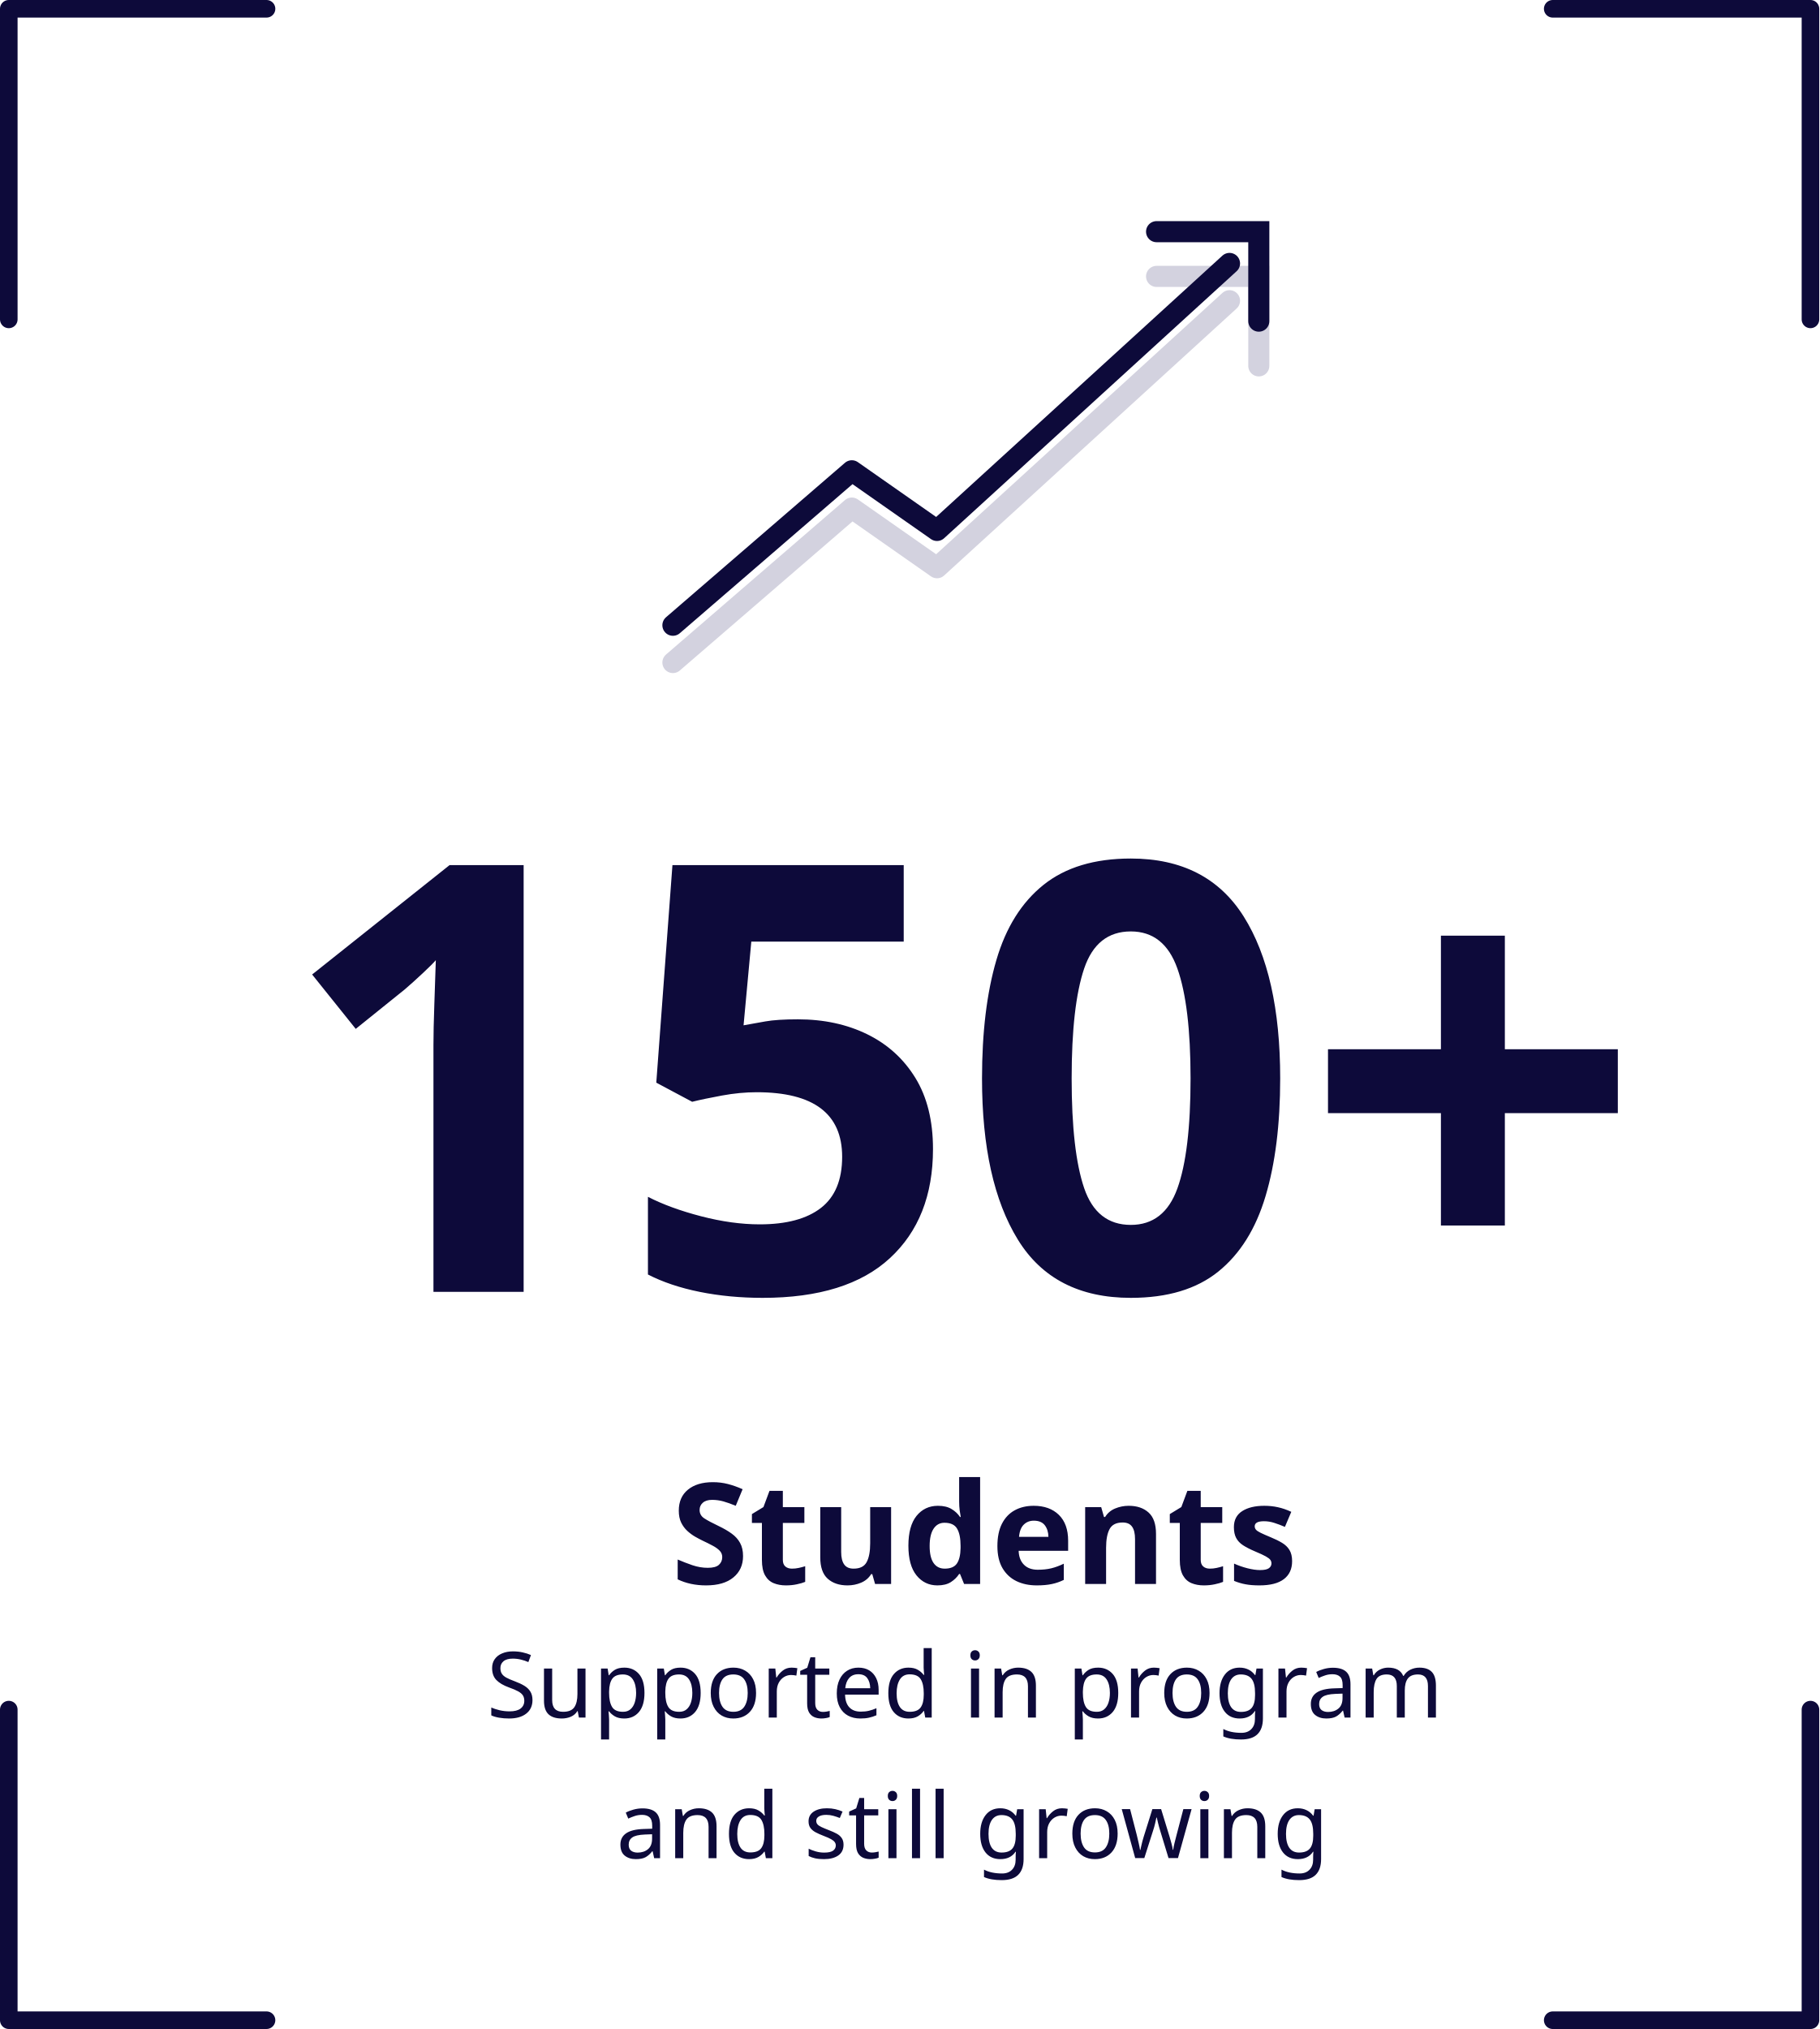
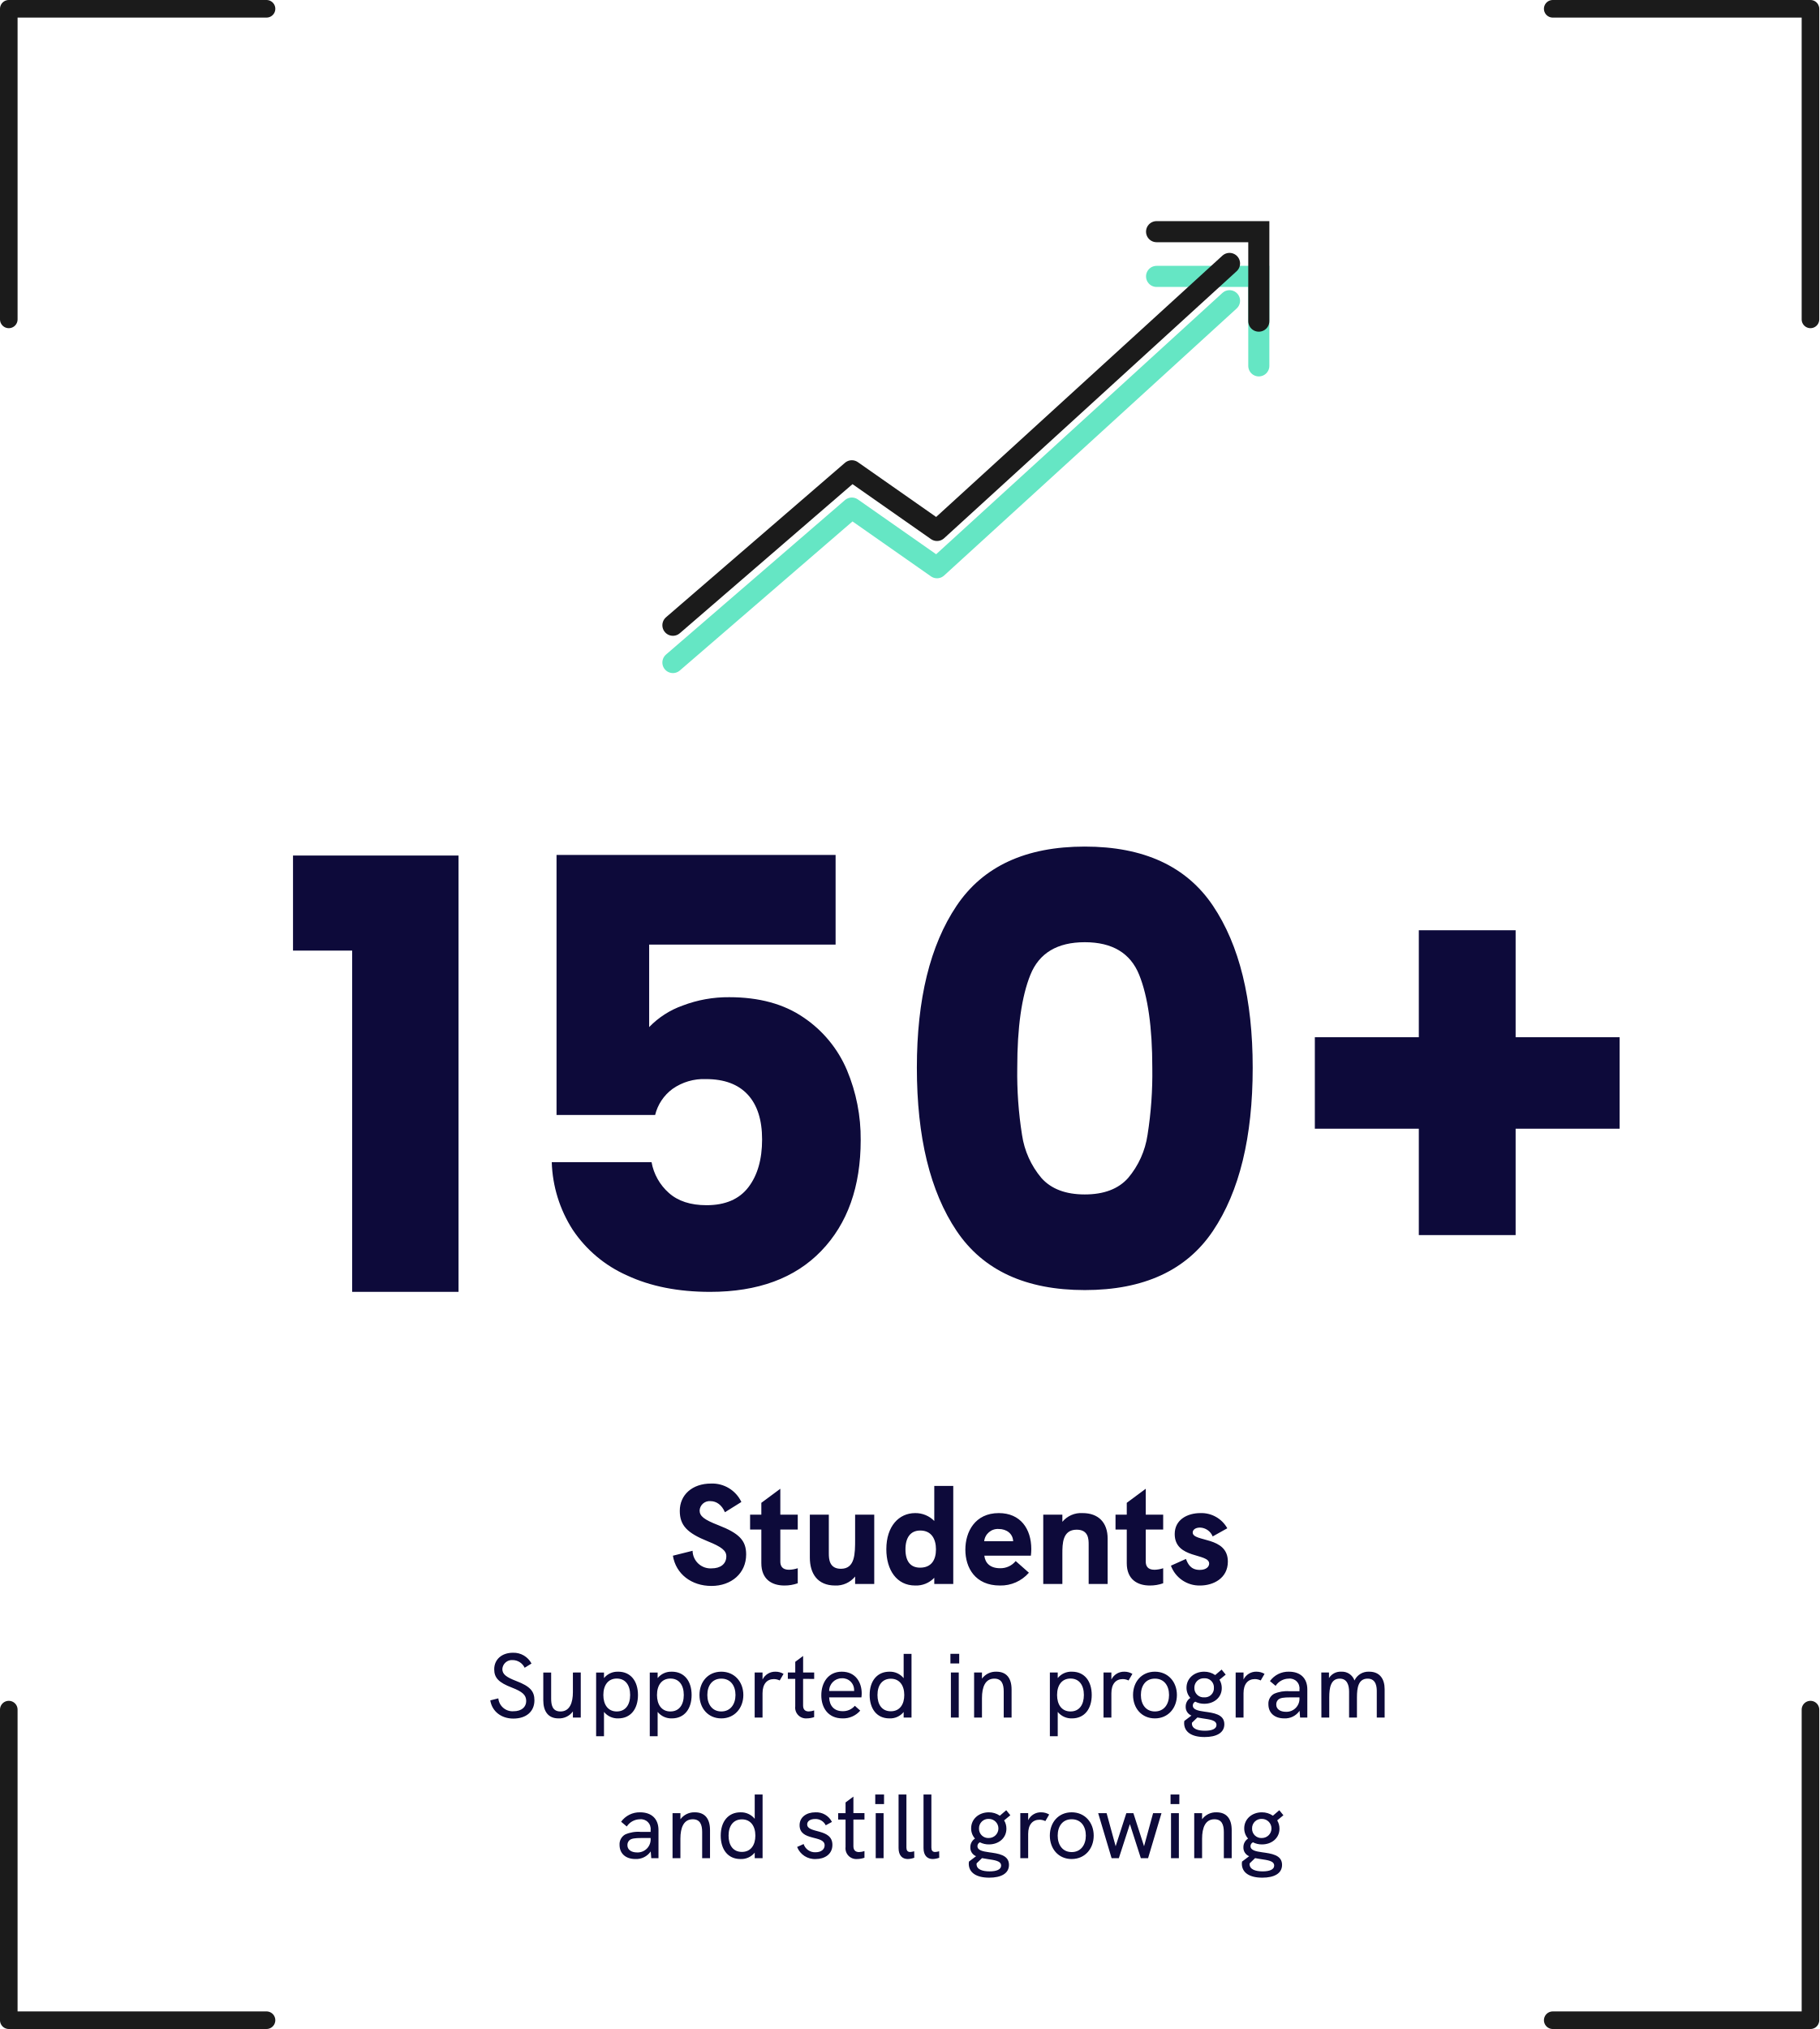
- <svg xmlns="http://www.w3.org/2000/svg" width="517.556" height="577.096" viewBox="0 0 517.556 577.096">
-   <g id="Group_4339" data-name="Group 4339" transform="translate(3538.5 -1436.482)">
-     <path id="Path_4258" data-name="Path 4258" d="M8204,3961.038l50.9-43.928,24.233,16.964,83.213-75.942" transform="translate(-11551.063 -2336.118)" fill="none" stroke="#d3d2df" stroke-linecap="round" stroke-linejoin="round" stroke-width="6" />
-     <path id="Path_4259" data-name="Path 4259" d="M8394.134,3834.133h29.082v25.448" transform="translate(-11603.6 -2319.037)" fill="none" stroke="#d3d2df" stroke-linecap="round" stroke-width="6" />
-     <path id="Path_4260" data-name="Path 4260" d="M8204,3961.038l50.9-43.928,24.233,16.964,83.213-75.942" transform="translate(-11551.063 -2346.722)" fill="none" stroke="#0d0a3a" stroke-linecap="round" stroke-linejoin="round" stroke-width="6" />
-     <path id="Path_4261" data-name="Path 4261" d="M8394.134,3834.133h29.082v25.448" transform="translate(-11603.6 -2331.76)" fill="none" stroke="#0d0a3a" stroke-linecap="round" stroke-width="6" />
-     <text id="_150_" data-name="150+" transform="translate(-3263.722 1803.919)" fill="#0d0a3a" font-size="170" font-family="Poppins-Bold, Poppins" font-weight="700">
-       <tspan x="-196.01" y="0">150+</tspan>
-     </text>
-     <text id="Supported_in_program_and_still_growing" data-name="Supported in program  and still growing" transform="translate(-3267.968 1925)" fill="#0d0a3a" font-size="26" font-family="HKGrotesk-Medium, HK Grotesk" font-weight="500">
-       <tspan x="-132.093" y="0">Supported in program </tspan>
-       <tspan x="-95.238" y="40">and still growing</tspan>
-     </text>
-     <text id="Students" transform="translate(-3267.888 1887)" fill="#0d0a3a" font-size="40" font-family="HKGrotesk-ExtraBold, HK Grotesk" font-weight="800">
-       <tspan x="-79.66" y="0">Students</tspan>
-     </text>
-     <g id="Group_4192" data-name="Group 4192" transform="translate(4489.156 -9896.559)">
-       <path id="Path_4219" data-name="Path 4219" d="M-8066.4,11609.2v88.34h73.323" transform="translate(41.243 210.094)" fill="none" stroke="#0d0a3a" stroke-linecap="round" stroke-linejoin="round" stroke-width="5" />
-       <path id="Path_4221" data-name="Path 4221" d="M0,88.341V0H73.323" transform="translate(-8025.156 11335.541)" fill="none" stroke="#0d0a3a" stroke-linecap="round" stroke-linejoin="round" stroke-width="5" />
-       <path id="Path_4220" data-name="Path 4220" d="M-7993.076,11697.54v-88.34H-8066.4" transform="translate(480.476 -273.659)" fill="none" stroke="#0d0a3a" stroke-linecap="round" stroke-linejoin="round" stroke-width="5" />
-       <path id="Path_4222" data-name="Path 4222" d="M73.323,0V88.341H0" transform="translate(-7585.923 11819.296)" fill="none" stroke="#0d0a3a" stroke-linecap="round" stroke-linejoin="round" stroke-width="5" />
+ <svg xmlns="http://www.w3.org/2000/svg" width="517.556" height="577.095" viewBox="0 0 517.556 577.095">
+   <g id="Group_4416" data-name="Group 4416" transform="translate(3538.5 -2627.482)">
+     <path id="Path_4275" data-name="Path 4275" d="M8394.134,3834.133h29.082v25.448" transform="translate(-11603.6 -1128.037)" fill="none" stroke="#65e6c4" stroke-linecap="round" stroke-width="6" />
+     <path id="Path_4277" data-name="Path 4277" d="M8394.134,3834.133h29.082v25.448" transform="translate(-11603.6 -1140.76)" fill="none" stroke="#1b1b1b" stroke-linecap="round" stroke-width="6" />
+     <path id="Path_4274" data-name="Path 4274" d="M8204,3961.038l50.9-43.928,24.233,16.964,83.213-75.942" transform="translate(-11551.063 -1145.118)" fill="none" stroke="#65e6c4" stroke-linecap="round" stroke-linejoin="round" stroke-width="6" />
+     <path id="Path_4276" data-name="Path 4276" d="M8204,3961.038l50.9-43.928,24.233,16.964,83.213-75.942" transform="translate(-11551.063 -1155.722)" fill="none" stroke="#1b1b1b" stroke-linecap="round" stroke-linejoin="round" stroke-width="6" />
+     <path id="Path_4315" data-name="Path 4315" d="M-191.42-97.07V-124.1h47.09V0h-30.26V-97.07Zm154.36-1.7H-90.1v23.46a24.706,24.706,0,0,1,9.52-6.12,36.27,36.27,0,0,1,13.26-2.38q12.75,0,21.165,5.78A34.018,34.018,0,0,1-33.83-63.07a50.225,50.225,0,0,1,3.91,19.89q0,19.89-11.22,31.535T-72.76,0q-13.6,0-23.63-4.675A36.2,36.2,0,0,1-111.86-17.68a37.672,37.672,0,0,1-5.95-19.21h28.39a15.3,15.3,0,0,0,4.93,8.755q3.91,3.485,10.71,3.485,7.99,0,11.9-5.1t3.91-13.6q0-8.33-4.08-12.75t-11.9-4.42a15.433,15.433,0,0,0-9.52,2.805,13.081,13.081,0,0,0-4.93,7.4h-28.05v-73.95h79.39Zm23.12,35.02q0-29.24,11.305-46.07T33.83-126.65q25.16,0,36.465,16.83T81.6-63.75q0,29.58-11.305,46.41T33.83-.51Q8.67-.51-2.635-17.34T-13.94-63.75Zm66.98,0q0-17.17-3.74-26.435T33.83-99.45q-11.73,0-15.47,9.265T14.62-63.75a111.138,111.138,0,0,0,1.36,19.125A24.472,24.472,0,0,0,21.5-32.385Q25.67-27.71,33.83-27.71t12.325-4.675a24.472,24.472,0,0,0,5.525-12.24A111.139,111.139,0,0,0,53.04-63.75ZM185.98-46.41H156.4v30.26H128.86V-46.41H99.28V-72.42h29.58v-30.43H156.4v30.43h29.58Z" transform="translate(-3263.722 2994.919)" fill="#0d0a3a" />
+     <path id="Path_4317" data-name="Path 4317" d="M-124.5.286c3.744,0,6.006-2.054,6.006-5.2,0-2.548-1.2-3.978-5.174-5.486-2.808-1.092-3.952-1.9-3.952-3.406a2.724,2.724,0,0,1,2.938-2.548,3.8,3.8,0,0,1,3.406,2.184l1.95-1.2a5.737,5.737,0,0,0-5.278-3.068c-3.172,0-5.33,1.9-5.33,4.706,0,2.444,1.3,3.77,5.018,5.2,3.016,1.17,4.082,2.106,4.082,3.822,0,1.69-1.274,2.912-3.64,2.912a4.062,4.062,0,0,1-4.29-3.666l-2.288.572C-130.559-1.768-127.933.286-124.5.286Zm16.952-13.1v5.564c0,2.964-.858,5.512-3.536,5.512-2.418,0-2.652-2.054-2.652-3.718v-7.358h-2.236v7.9c0,3.016,1.3,5.148,4.316,5.148a4.834,4.834,0,0,0,4.108-1.976V0h2.236V-12.818Zm12.9-.234a4.924,4.924,0,0,0-4.056,1.82v-1.586h-2.236V5.3h2.236V-1.612A4.99,4.99,0,0,0-94.653.234c3.562,0,5.616-2.7,5.616-6.656S-91.117-13.052-94.653-13.052Zm-.416,11.31c-2.548,0-3.822-2-3.822-4.68,0-2.782,1.352-4.68,3.822-4.68,2.418,0,3.8,1.82,3.8,4.68C-91.273-3.64-92.573-1.742-95.069-1.742Zm15.678-11.31a4.924,4.924,0,0,0-4.056,1.82v-1.586h-2.236V5.3h2.236V-1.612A4.99,4.99,0,0,0-79.391.234c3.562,0,5.616-2.7,5.616-6.656S-75.855-13.052-79.391-13.052Zm-.416,11.31c-2.548,0-3.822-2-3.822-4.68,0-2.782,1.352-4.68,3.822-4.68,2.418,0,3.8,1.82,3.8,4.68C-76.011-3.64-77.311-1.742-79.807-1.742ZM-65.325.234c3.77,0,6.266-2.938,6.266-6.656,0-3.744-2.522-6.63-6.266-6.63-3.77,0-6.214,2.886-6.214,6.63S-69.1.234-65.325.234Zm0-1.976c-2.6,0-3.978-2.054-3.978-4.68s1.352-4.654,3.978-4.654,4.03,2,4.03,4.654C-61.3-3.822-62.7-1.742-65.325-1.742Zm15.418-11.31A3.99,3.99,0,0,0-53.6-10.816v-2h-2.236V0H-53.6V-6.916c0-2.652,1.274-4.03,3.224-4.03a3.806,3.806,0,0,1,1.664.39l1.092-1.872A4.341,4.341,0,0,0-49.907-13.052Zm11,2.054v-1.82h-3.146v-4.706l-2.236,1.664v3.042H-46.4V-11h2.106v7.8a3.07,3.07,0,0,0,3.3,3.432,6.615,6.615,0,0,0,2.08-.364v-1.9a5.231,5.231,0,0,1-1.534.286c-1.014,0-1.612-.52-1.612-1.69V-11Zm13.52,4.108c0-3.12-1.742-6.162-5.668-6.162-3.9,0-5.824,3.172-5.824,6.708,0,3.562,1.95,6.578,6.032,6.578a6.405,6.405,0,0,0,5.044-2.21l-1.534-1.378A4.389,4.389,0,0,1-30.823-1.82c-2.366,0-3.744-1.482-3.822-3.926h9.178A8.178,8.178,0,0,0-25.389-6.89Zm-9.256-.676a3.6,3.6,0,0,1,3.562-3.614A3.32,3.32,0,0,1-27.547-7.8a.577.577,0,0,0,.026.234Zm21.19-10.556v6.916a4.987,4.987,0,0,0-4.056-1.846c-3.432,0-5.616,2.574-5.616,6.63,0,3.822,1.95,6.656,5.616,6.656a4.929,4.929,0,0,0,4.056-1.82V0h2.236V-18.122ZM-17.1-1.794c-2.522,0-3.8-1.9-3.8-4.628,0-2.808,1.378-4.628,3.8-4.628,2.47,0,3.822,1.9,3.822,4.628C-13.273-3.77-14.547-1.794-17.1-1.794Zm16.952-13.6h2.5v-2.73h-2.5ZM-.013,0H2.223V-12.818H-.013ZM12.935-13.052a4.869,4.869,0,0,0-4.108,1.976v-1.742H6.591V0H8.827V-5.538c0-3.172.936-5.538,3.51-5.538,2.08,0,2.678,1.508,2.678,3.64V0h2.236V-7.982C17.251-11.284,15.743-13.052,12.935-13.052Zm21.5,0a4.924,4.924,0,0,0-4.056,1.82v-1.586H28.145V5.3h2.236V-1.612A4.99,4.99,0,0,0,34.437.234c3.562,0,5.616-2.7,5.616-6.656S37.973-13.052,34.437-13.052Zm-.416,11.31c-2.548,0-3.822-2-3.822-4.68,0-2.782,1.352-4.68,3.822-4.68,2.418,0,3.8,1.82,3.8,4.68C37.817-3.64,36.517-1.742,34.021-1.742Zm15.314-11.31a3.99,3.99,0,0,0-3.692,2.236v-2H43.407V0h2.236V-6.916c0-2.652,1.274-4.03,3.224-4.03a3.806,3.806,0,0,1,1.664.39l1.092-1.872A4.341,4.341,0,0,0,49.335-13.052ZM58.019.234c3.77,0,6.266-2.938,6.266-6.656,0-3.744-2.522-6.63-6.266-6.63-3.77,0-6.214,2.886-6.214,6.63S54.249.234,58.019.234Zm0-1.976c-2.6,0-3.978-2.054-3.978-4.68s1.352-4.654,3.978-4.654,4.03,2,4.03,4.654C62.049-3.822,60.645-1.742,58.019-1.742Zm14.066.052c-1.768-.26-3.276-.546-3.276-1.742a1.2,1.2,0,0,1,.7-1.092,5.451,5.451,0,0,0,2.574.6c2.73,0,4.966-1.768,4.966-4.472a4.481,4.481,0,0,0-.65-2.366l1.768-1.456L77-13.65l-1.82,1.56a5.438,5.438,0,0,0-3.146-.962c-2.782,0-5.018,1.872-5.018,4.55A4.3,4.3,0,0,0,68.107-5.59a2.908,2.908,0,0,0-1.326,2.5A2.625,2.625,0,0,0,68.419-.572L66.391.962a3.067,3.067,0,0,0-.052.572c0,2.6,2.184,4,5.824,4,3.3,0,5.616-1.144,5.616-3.64C77.779-.988,74.659-1.326,72.085-1.69Zm-.026-9.49a2.586,2.586,0,0,1,2.756,2.73,2.579,2.579,0,0,1-2.756,2.7,2.621,2.621,0,0,1-2.808-2.7A2.656,2.656,0,0,1,72.059-11.18Zm.208,14.924c-1.95,0-3.718-.494-3.718-2.08a.732.732,0,0,1,.026-.208L70.109-.026c.494.1,1.014.182,1.508.26,2.028.312,3.926.494,3.926,1.872C75.543,3.224,74.217,3.744,72.267,3.744Zm14.664-16.8a3.99,3.99,0,0,0-3.692,2.236v-2H81V0h2.236V-6.916c0-2.652,1.274-4.03,3.224-4.03a3.806,3.806,0,0,1,1.664.39l1.092-1.872A4.341,4.341,0,0,0,86.931-13.052Zm9.23,0a6.477,6.477,0,0,0-5.408,2.678l1.612,1.352a4.533,4.533,0,0,1,3.744-2.054,2.762,2.762,0,0,1,3.042,3.068v.52H96.317a9.158,9.158,0,0,0-4.394.728A3.187,3.187,0,0,0,90.311-3.8c0,2.47,1.742,4.03,4.5,4.03a5,5,0,0,0,4.368-2.158L99.333,0h2.054V-8.008C101.387-11.18,99.437-13.052,96.161-13.052ZM95.329-1.638c-1.716,0-2.782-.806-2.782-2.054a1.814,1.814,0,0,1,.65-1.482c.546-.416,1.43-.572,3.38-.572h2.574v.13A3.714,3.714,0,0,1,95.329-1.638Zm23.66-11.414a4.353,4.353,0,0,0-4.186,2.5,3.739,3.739,0,0,0-3.77-2.5,3.845,3.845,0,0,0-3.484,1.82v-1.586h-2.184L105.391,0h2.236V-5.746c0-2.782.442-5.33,2.99-5.33,2.158,0,2.652,1.976,2.652,3.718V0h2.236V-5.746c0-2.782.416-5.33,3.042-5.33,2.548,0,2.6,2.6,2.6,3.666V0h2.236V-8.06C123.383-10.92,122.057-13.052,118.989-13.052Zm-207.415,40a6.477,6.477,0,0,0-5.408,2.678l1.612,1.352a4.533,4.533,0,0,1,3.744-2.054,2.762,2.762,0,0,1,3.042,3.068v.52H-88.27a9.158,9.158,0,0,0-4.394.728A3.187,3.187,0,0,0-94.276,36.2c0,2.47,1.742,4.03,4.5,4.03a5,5,0,0,0,4.368-2.158L-85.254,40H-83.2V31.992C-83.2,28.82-85.15,26.948-88.426,26.948Zm-.832,11.414c-1.716,0-2.782-.806-2.782-2.054a1.814,1.814,0,0,1,.65-1.482c.546-.416,1.43-.572,3.38-.572h2.574v.13A3.714,3.714,0,0,1-89.258,38.362Zm16.406-11.414a4.869,4.869,0,0,0-4.108,1.976V27.182H-79.2V40h2.236V34.462c0-3.172.936-5.538,3.51-5.538,2.08,0,2.678,1.508,2.678,3.64V40h2.236V32.018C-68.536,28.716-70.044,26.948-72.852,26.948Zm17.03-5.07v6.916a4.987,4.987,0,0,0-4.056-1.846c-3.432,0-5.616,2.574-5.616,6.63,0,3.822,1.95,6.656,5.616,6.656a4.929,4.929,0,0,0,4.056-1.82V40h2.236V21.878Zm-3.64,16.328c-2.522,0-3.8-1.9-3.8-4.628,0-2.808,1.378-4.628,3.8-4.628,2.47,0,3.822,1.9,3.822,4.628C-55.64,36.23-56.914,38.206-59.462,38.206Zm21.008,2.028c2.444,0,4.732-1.3,4.732-4.03,0-4.81-7.176-3.146-7.176-5.824,0-.936.884-1.534,2.288-1.534a3.2,3.2,0,0,1,2.99,1.794l1.768-.962a4.987,4.987,0,0,0-4.706-2.73c-2.522,0-4.5,1.352-4.5,3.666,0,4.628,7.124,2.73,7.124,5.72,0,1.118-.936,1.976-2.6,1.976a3.4,3.4,0,0,1-3.38-2.34l-1.846.832A5.4,5.4,0,0,0-38.454,40.234ZM-24.6,29v-1.82h-3.146V22.476l-2.236,1.664v3.042h-2.106V29h2.106v7.8a3.07,3.07,0,0,0,3.3,3.432,6.615,6.615,0,0,0,2.08-.364v-1.9a5.231,5.231,0,0,1-1.534.286c-1.014,0-1.612-.52-1.612-1.69V29Zm3.068-4.394h2.5v-2.73h-2.5ZM-21.4,40h2.236V27.182H-21.4Zm9.126.234a5.962,5.962,0,0,0,1.846-.364l-.026-1.846a4.423,4.423,0,0,1-1.144.208c-.754,0-1.066-.468-1.066-1.248V21.878H-14.9V37.114C-14.9,39.22-13.832,40.234-12.272,40.234Zm7.1,0a5.962,5.962,0,0,0,1.846-.364l-.026-1.846a4.423,4.423,0,0,1-1.144.208c-.754,0-1.066-.468-1.066-1.248V21.878H-7.8V37.114C-7.8,39.22-6.734,40.234-5.174,40.234Zm15.99-1.924c-1.768-.26-3.276-.546-3.276-1.742a1.2,1.2,0,0,1,.7-1.092,5.451,5.451,0,0,0,2.574.6c2.73,0,4.966-1.768,4.966-4.472a4.481,4.481,0,0,0-.65-2.366L16.9,27.78l-1.17-1.43-1.82,1.56a5.438,5.438,0,0,0-3.146-.962c-2.782,0-5.018,1.872-5.018,4.55A4.3,4.3,0,0,0,6.838,34.41a2.908,2.908,0,0,0-1.326,2.5A2.625,2.625,0,0,0,7.15,39.428L5.122,40.962a3.067,3.067,0,0,0-.052.572c0,2.6,2.184,4,5.824,4,3.3,0,5.616-1.144,5.616-3.64C16.51,39.012,13.39,38.674,10.816,38.31Zm-.026-9.49a2.717,2.717,0,1,1,0,5.434,2.621,2.621,0,0,1-2.808-2.7A2.656,2.656,0,0,1,10.79,28.82ZM11,43.744c-1.95,0-3.718-.494-3.718-2.08a.732.732,0,0,1,.026-.208L8.84,39.974c.494.1,1.014.182,1.508.26,2.028.312,3.926.494,3.926,1.872C14.274,43.224,12.948,43.744,11,43.744Zm14.664-16.8a3.99,3.99,0,0,0-3.692,2.236v-2H19.734V40H21.97V33.084c0-2.652,1.274-4.03,3.224-4.03a3.806,3.806,0,0,1,1.664.39l1.092-1.872A4.341,4.341,0,0,0,25.662,26.948Zm8.684,13.286c3.77,0,6.266-2.938,6.266-6.656,0-3.744-2.522-6.63-6.266-6.63-3.77,0-6.214,2.886-6.214,6.63S30.576,40.234,34.346,40.234Zm0-1.976c-2.6,0-3.978-2.054-3.978-4.68s1.352-4.654,3.978-4.654,4.03,2,4.03,4.654C38.376,36.178,36.972,38.258,34.346,38.258ZM45.708,40h2.054l3.146-9.7,3.12,9.7h2.054L59.9,27.182H57.512l-2.574,9.412L51.9,27.182h-2l-3.042,9.412-2.574-9.412H41.886Zm16.77-15.392h2.5v-2.73h-2.5ZM62.608,40h2.236V27.182H62.608ZM75.556,26.948a4.869,4.869,0,0,0-4.108,1.976V27.182H69.212V40h2.236V34.462c0-3.172.936-5.538,3.51-5.538,2.08,0,2.678,1.508,2.678,3.64V40h2.236V32.018C79.872,28.716,78.364,26.948,75.556,26.948ZM88.5,38.31c-1.768-.26-3.276-.546-3.276-1.742a1.2,1.2,0,0,1,.7-1.092,5.451,5.451,0,0,0,2.574.6c2.73,0,4.966-1.768,4.966-4.472a4.481,4.481,0,0,0-.65-2.366l1.768-1.456-1.17-1.43L91.6,27.91a5.438,5.438,0,0,0-3.146-.962c-2.782,0-5.018,1.872-5.018,4.55a4.3,4.3,0,0,0,1.092,2.912,2.908,2.908,0,0,0-1.326,2.5,2.625,2.625,0,0,0,1.638,2.522L82.81,40.962a3.067,3.067,0,0,0-.052.572c0,2.6,2.184,4,5.824,4,3.3,0,5.616-1.144,5.616-3.64C94.2,39.012,91.078,38.674,88.5,38.31Zm-.026-9.49a2.717,2.717,0,1,1,0,5.434,2.621,2.621,0,0,1-2.808-2.7A2.656,2.656,0,0,1,88.478,28.82Zm.208,14.924c-1.95,0-3.718-.494-3.718-2.08a.732.732,0,0,1,.026-.208l1.534-1.482c.494.1,1.014.182,1.508.26,2.028.312,3.926.494,3.926,1.872C91.962,43.224,90.636,43.744,88.686,43.744Z" transform="translate(-3267.968 3116)" fill="#0d0a3a" />
+     <path id="Path_4316" data-name="Path 4316" d="M-68.22.56c5.68,0,9.88-3.6,9.88-8.96,0-3.96-1.96-6-7.92-8.32-4.12-1.6-5.32-2.6-5.32-4.2a2.833,2.833,0,0,1,3.08-2.64c1.72,0,3.24,1.08,4.12,3.16l4.68-2.92a9.155,9.155,0,0,0-8.64-5.24c-5.32,0-8.88,3.2-8.88,7.76,0,4.16,2.12,6.32,8,8.68,3.88,1.56,5.24,2.64,5.24,4.24,0,2.24-1.72,3.44-4.16,3.44a5.1,5.1,0,0,1-5.44-5l-5.6,1.4C-78.34-2.84-73.9.56-68.22.56Zm24.56-16.04v-4.24h-4.96v-7.36l-5.4,4v3.36h-3.2v4.24h3.2v9.56c0,4.64,3.04,6.36,6.56,6.36a11.153,11.153,0,0,0,3.8-.64V-4.48a8.329,8.329,0,0,1-2.48.44c-2,0-2.48-1.16-2.48-2.32v-9.12Zm16.32-4.24v7c0,4.08,0,8.4-4.04,8.4-3.28,0-3.44-2.72-3.44-4.36V-19.72h-5.4V-7.48c0,4.44,2.12,7.92,7.2,7.92a6.938,6.938,0,0,0,5.68-2.56V0h5.44V-19.72Zm22.52-8.16v9.96a7.465,7.465,0,0,0-5.44-2.24c-4.64,0-8.2,3.76-8.2,10.28,0,5.92,2.96,10.32,8.2,10.32a7.1,7.1,0,0,0,5.44-2.2V0H.58V-27.88ZM-8.86-4.64c-2.72,0-4.16-1.8-4.16-5.2,0-3.36,1.44-5.36,4.2-5.36,3.28,0,4.48,2.52,4.48,5.36C-4.34-6.92-5.58-4.64-8.86-4.64ZM22.78-9.92c0-5.76-3.08-10.24-9.24-10.24-6.8,0-9.52,5.36-9.52,10.4C4.02-4.6,6.82.44,13.86.44A10.607,10.607,0,0,0,22.1-3.2L18.34-6.52A5.54,5.54,0,0,1,13.9-4.48c-2.84,0-4.24-1.48-4.48-3.56H22.66A16.359,16.359,0,0,0,22.78-9.92ZM9.38-12.16a3.9,3.9,0,0,1,4.12-3.48c2.24,0,4.04,1.32,4.12,3.48Zm28-8a6.91,6.91,0,0,0-5.76,2.48v-2.04H26.18V0h5.44V-8.56c0-2.84,0-6.88,4.08-6.88,3.4,0,3.4,2.8,3.4,4.24V0h5.4V-12.92C44.5-17.44,41.9-20.16,37.38-20.16ZM60.3-15.48v-4.24H55.34v-7.36l-5.4,4v3.36h-3.2v4.24h3.2v9.56c0,4.64,3.04,6.36,6.56,6.36A11.153,11.153,0,0,0,60.3-.2V-4.48a8.329,8.329,0,0,1-2.48.44c-2,0-2.48-1.16-2.48-2.32v-9.12ZM70.82.44c3.72,0,7.88-2.04,7.88-6.8,0-7.32-10-5.48-10-8.28,0-.76.76-1.4,2.08-1.4a4.006,4.006,0,0,1,3.6,2.52l4.16-2.32a8.428,8.428,0,0,0-7.64-4.32c-3.68,0-7.32,1.84-7.32,5.96,0,7.16,9.8,5.36,9.8,8.4,0,.8-.72,1.8-2.68,1.8-2.68,0-3.44-1.88-3.92-3.12L62.5-5.2A8.627,8.627,0,0,0,70.82.44Z" transform="translate(-3267.888 3078)" fill="#0d0a3a" />
+     <g id="Group_4208" data-name="Group 4208" transform="translate(4489.156 -8705.559)">
+       <path id="Path_4219" data-name="Path 4219" d="M-8066.4,11609.2v88.34h73.323" transform="translate(41.243 210.094)" fill="none" stroke="#1b1b1b" stroke-linecap="round" stroke-linejoin="round" stroke-width="5" />
+       <path id="Path_4221" data-name="Path 4221" d="M0,88.341V0H73.323" transform="translate(-8025.156 11335.541)" fill="none" stroke="#1b1b1b" stroke-linecap="round" stroke-linejoin="round" stroke-width="5" />
+       <path id="Path_4220" data-name="Path 4220" d="M-7993.076,11697.54v-88.34H-8066.4" transform="translate(480.476 -273.659)" fill="none" stroke="#1b1b1b" stroke-linecap="round" stroke-linejoin="round" stroke-width="5" />
+       <path id="Path_4222" data-name="Path 4222" d="M73.323,0V88.341H0" transform="translate(-7585.923 11819.296)" fill="none" stroke="#1b1b1b" stroke-linecap="round" stroke-linejoin="round" stroke-width="5" />
    </g>
  </g>
</svg>
